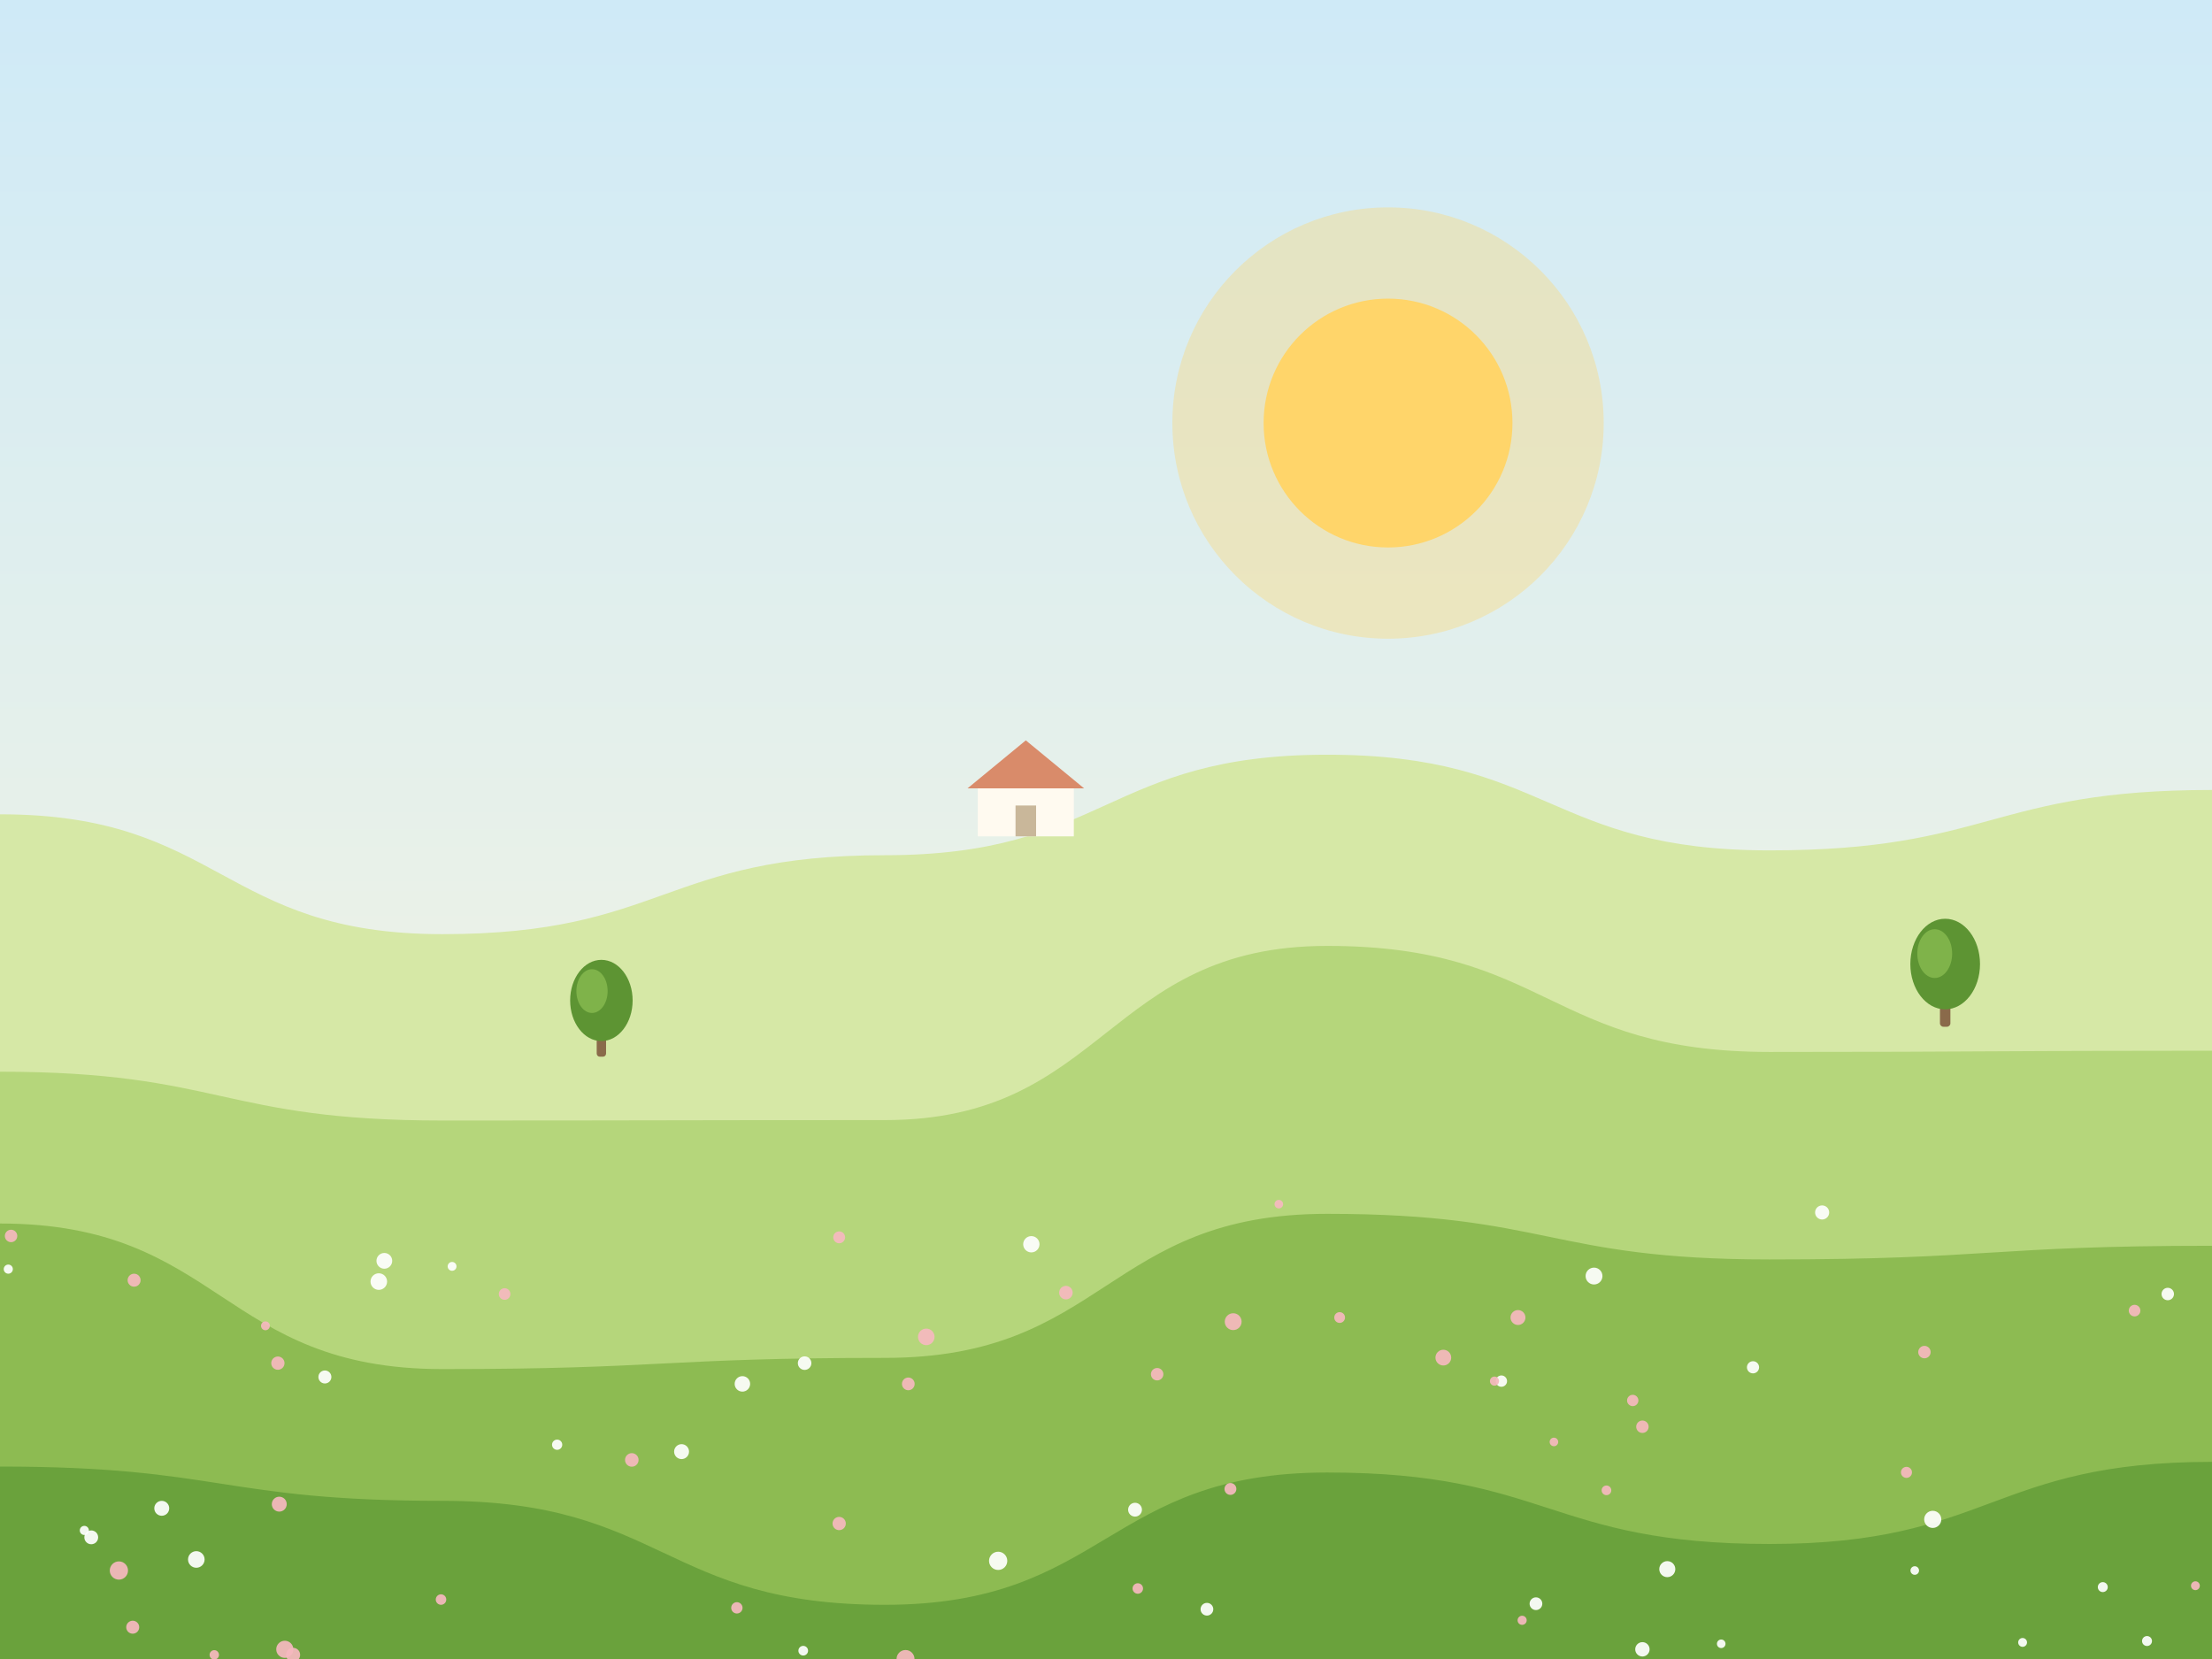
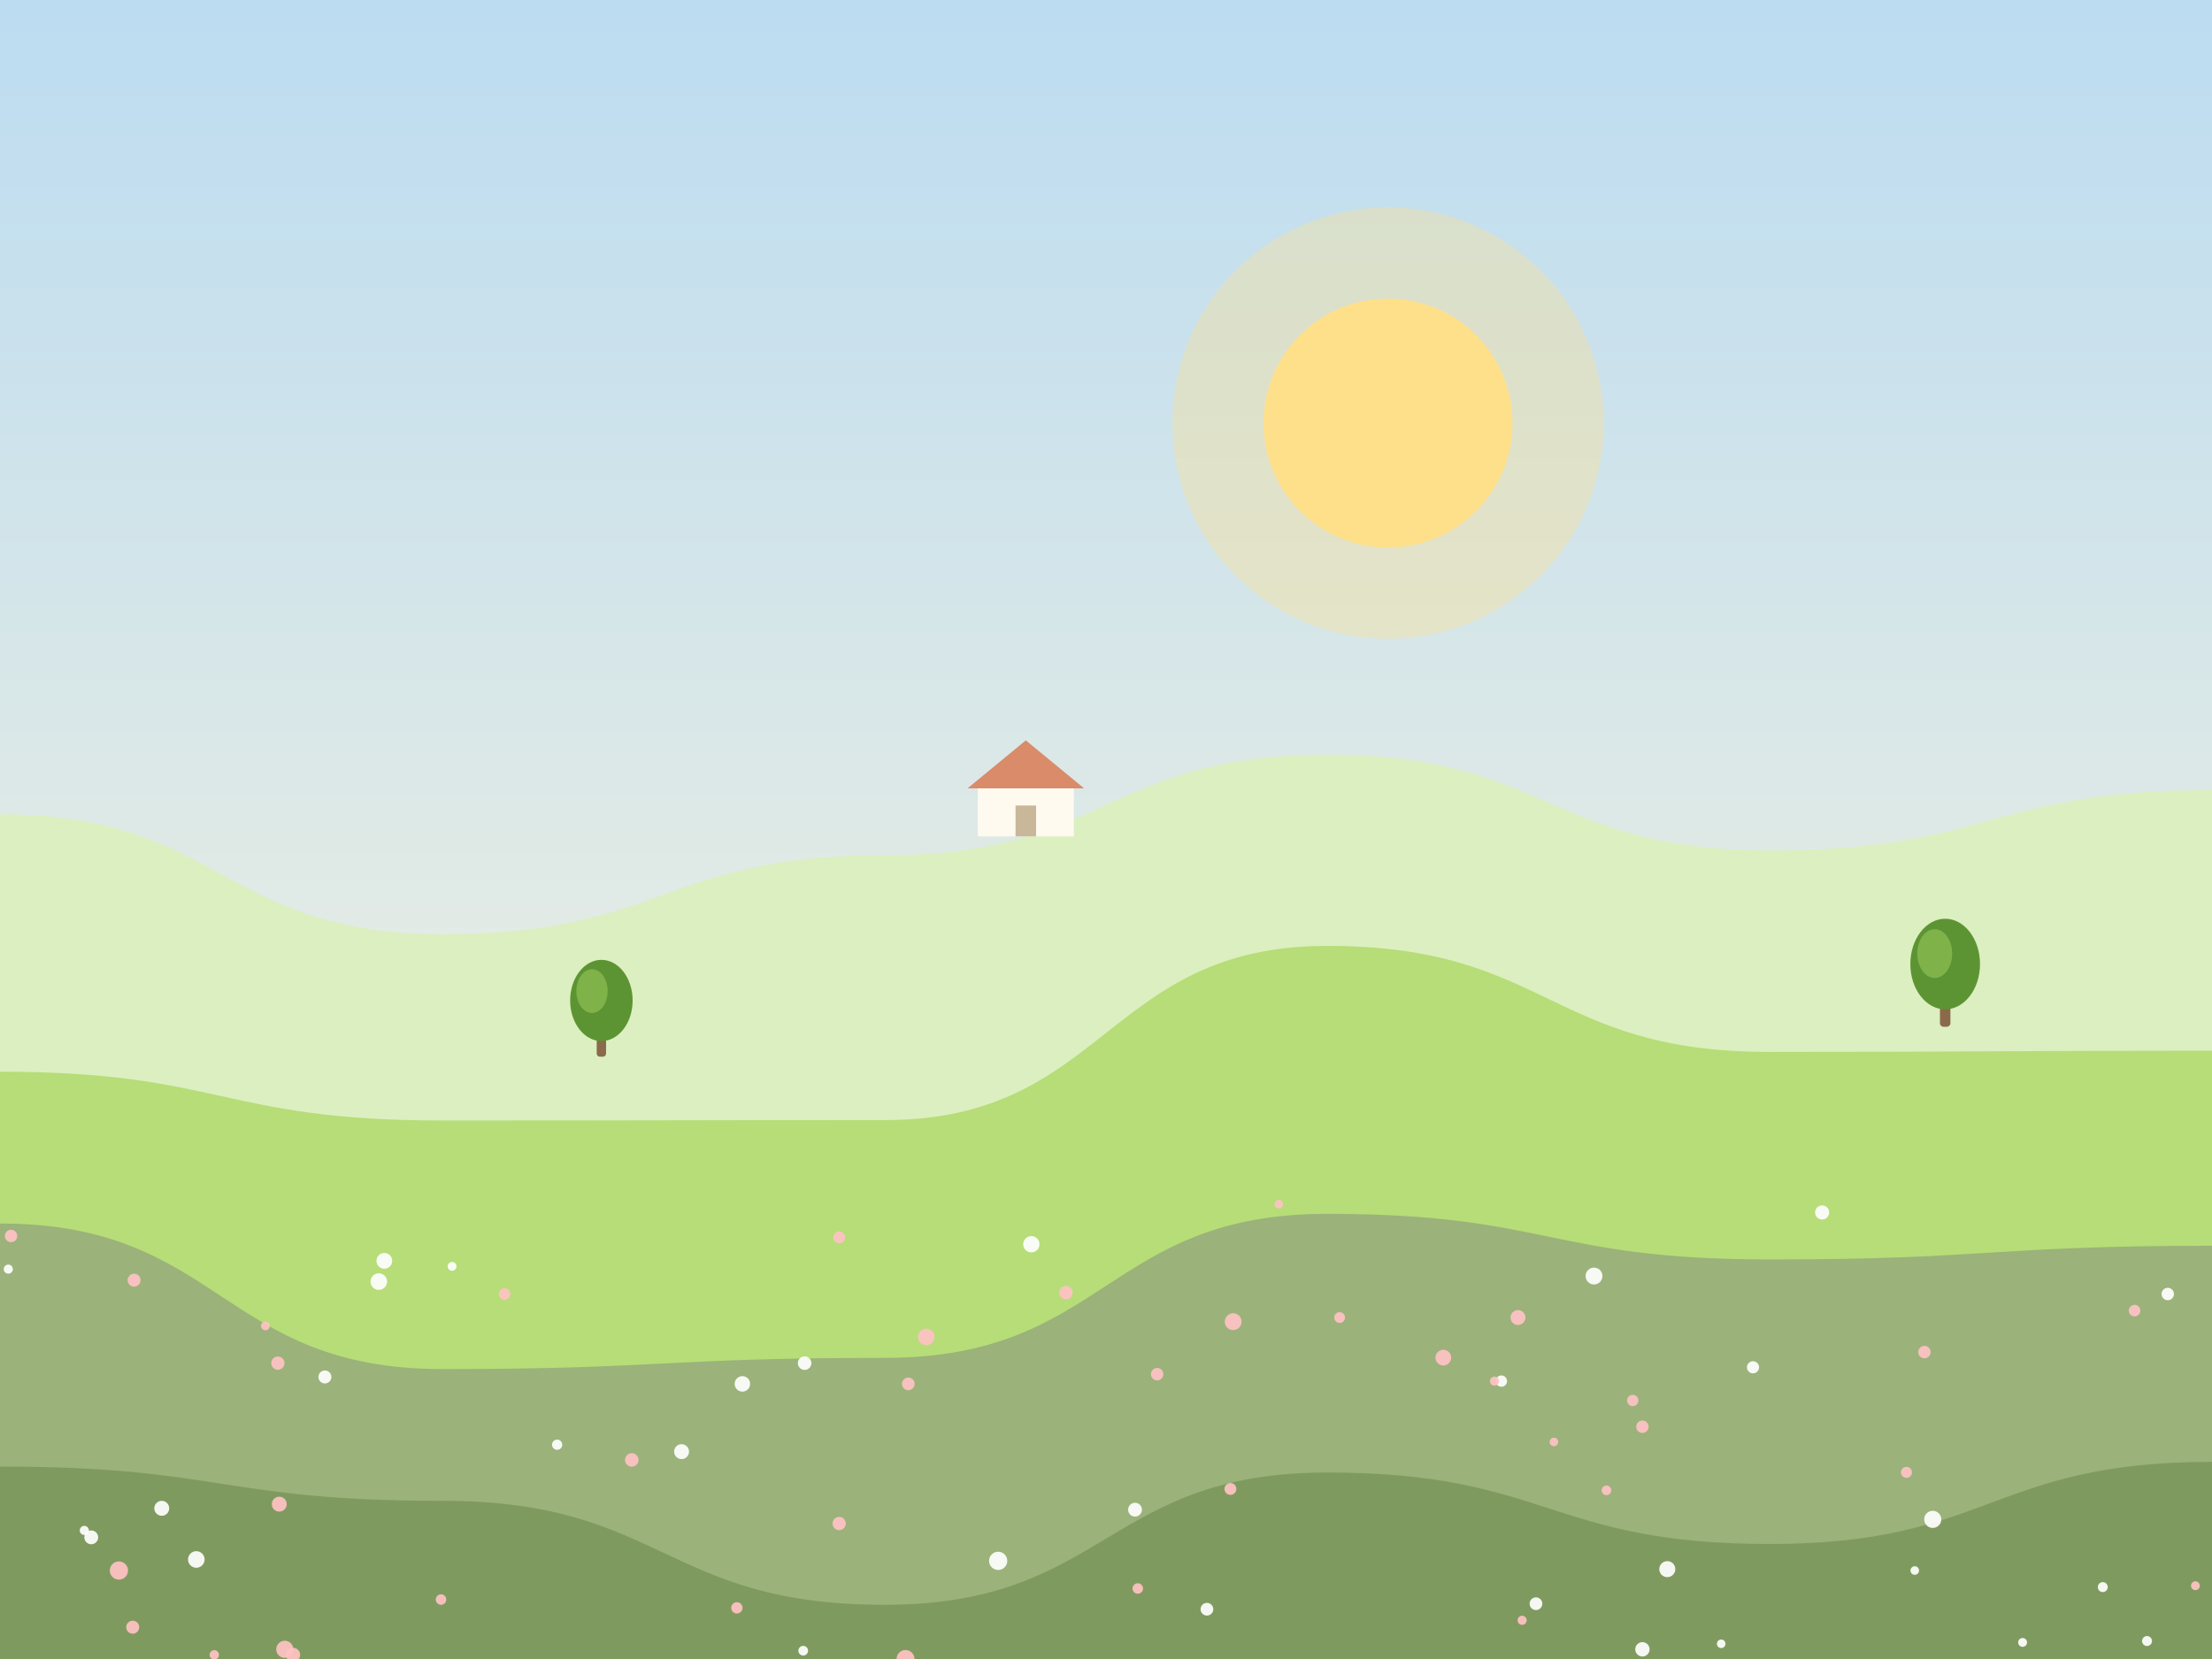
<svg xmlns="http://www.w3.org/2000/svg" viewBox="0 0 1600 1200" width="1600" height="1200" preserveAspectRatio="xMidYMid slice">
  <defs>
    <linearGradient id="s25" x1="0" y1="0" x2="0" y2="1">
-       <stop offset="0" stop-color="#cfeaf7" />
-       <stop offset="1" stop-color="#fff7dc" />
+       <stop offset="0" stop-color="#bcdcf1" />
+       <stop offset="1" stop-color="#fff6dc" />
    </linearGradient>
  </defs>
  <rect width="1600" height="1200" fill="url(#s25)" />
-   <circle cx="1004" cy="306" r="156" fill="#ffd56a" opacity="0.35" />
-   <circle cx="1004" cy="306" r="90" fill="#ffd56a" />
-   <path d="M0 1200 L0 589.0 C 160.0 589.0, 160.0 675.7, 320.0 675.7 C 480.0 675.7, 480.0 618.6, 640.0 618.6 C 800.0 618.6, 800.0 545.9, 960.0 545.9 C 1120.0 545.9, 1120.0 615.1, 1280.0 615.1 C 1440.0 615.1, 1440.0 571.4, 1600.0 571.4 L1600 1200 Z" fill="#d6e8a6" />
+   <circle cx="1004" cy="306" r="156" fill="#ffe08a" opacity="0.35" />
+   <circle cx="1004" cy="306" r="90" fill="#ffe08a" />
+   <path d="M0 1200 L0 589.0 C 160.0 589.0, 160.0 675.7, 320.0 675.7 C 480.0 675.7, 480.0 618.6, 640.0 618.6 C 800.0 618.6, 800.0 545.9, 960.0 545.9 C 1120.0 545.9, 1120.0 615.1, 1280.0 615.1 C 1440.0 615.1, 1440.0 571.4, 1600.0 571.4 L1600 1200 Z" fill="#dcefc0" />
  <g transform="translate(742 600) scale(1.24)">
    <rect x="-28" y="-26" width="56" height="30" fill="#fffaf0" />
    <path d="M-34 -24 L0 -52 L34 -24 Z" fill="#d98b6a" />
    <rect x="-6" y="-14" width="12" height="18" fill="#c9b79a" />
  </g>
-   <path d="M0 1200 L0 775.2 C 160.0 775.2, 160.0 810.5, 320.0 810.5 C 480.0 810.5, 480.0 810.2, 640.0 810.2 C 800.0 810.2, 800.0 684.2, 960.0 684.2 C 1120.0 684.2, 1120.0 760.9, 1280.0 760.9 C 1440.0 760.9, 1440.0 760.0, 1600.0 760.0 L1600 1200 Z" fill="#b5d67b" />
+   <path d="M0 1200 L0 775.2 C 160.0 775.2, 160.0 810.5, 320.0 810.5 C 480.0 810.5, 480.0 810.2, 640.0 810.2 C 800.0 810.2, 800.0 684.2, 960.0 684.2 C 1120.0 684.2, 1120.0 760.9, 1280.0 760.9 C 1440.0 760.9, 1440.0 760.0, 1600.0 760.0 L1600 1200 Z" fill="#b6dd77" />
  <g transform="translate(435 744) scale(1.13)">
    <rect x="-3" y="-4" width="6" height="22" rx="2" fill="#8a6a4a" />
    <ellipse cx="0" cy="-18" rx="20" ry="26" fill="#5d9433" />
    <ellipse cx="-6" cy="-24" rx="10" ry="14" fill="#7fb34a" />
  </g>
  <g transform="translate(1407 720) scale(1.26)">
    <rect x="-3" y="-4" width="6" height="22" rx="2" fill="#8a6a4a" />
    <ellipse cx="0" cy="-18" rx="20" ry="26" fill="#5d9433" />
    <ellipse cx="-6" cy="-24" rx="10" ry="14" fill="#7fb34a" />
  </g>
-   <path d="M0 1200 L0 885.0 C 160.0 885.0, 160.0 990.3, 320.0 990.3 C 480.0 990.3, 480.0 982.2, 640.0 982.2 C 800.0 982.2, 800.0 878.0, 960.0 878.0 C 1120.0 878.0, 1120.0 911.0, 1280.0 911.0 C 1440.0 911.0, 1440.0 901.1, 1600.0 901.1 L1600 1200 Z" fill="#8dbb52" />
-   <path d="M0 1200 L0 1060.8 C 160.0 1060.8, 160.0 1085.6, 320.0 1085.6 C 480.0 1085.6, 480.0 1160.8, 640.0 1160.8 C 800.0 1160.8, 800.0 1065.1, 960.0 1065.1 C 1120.0 1065.1, 1120.0 1116.8, 1280.0 1116.8 C 1440.0 1116.8, 1440.0 1057.4, 1600.0 1057.4 L1600 1200 Z" fill="#6aa23c" />
+   <path d="M0 1200 L0 885.0 C 160.0 885.0, 160.0 990.3, 320.0 990.3 C 480.0 990.3, 480.0 982.2, 640.0 982.2 C 800.0 982.2, 800.0 878.0, 960.0 878.0 C 1120.0 878.0, 1120.0 911.0, 1280.0 911.0 C 1440.0 911.0, 1440.0 901.1, 1600.0 901.1 L1600 1200 Z" fill="#9bb27a" />
+   <path d="M0 1200 L0 1060.8 C 160.0 1060.8, 160.0 1085.6, 320.0 1085.6 C 480.0 1085.6, 480.0 1160.8, 640.0 1160.8 C 800.0 1160.8, 800.0 1065.1, 960.0 1065.1 C 1120.0 1065.1, 1120.0 1116.8, 1280.0 1116.8 C 1440.0 1116.8, 1440.0 1057.4, 1600.0 1057.4 L1600 1200 Z" fill="#7f9a5f" />
  <circle cx="746" cy="900" r="5.9" fill="#ffffff" opacity="0.92" />
  <circle cx="278" cy="912" r="5.7" fill="#ffffff" opacity="0.92" />
-   <circle cx="96" cy="1177" r="4.7" fill="#f6b8bf" opacity="0.92" />
-   <circle cx="823" cy="1149" r="3.8" fill="#f6b8bf" opacity="0.92" />
+   <circle cx="96" cy="1177" r="4.7" fill="#ffc2c4" opacity="0.92" />
+   <circle cx="823" cy="1149" r="3.8" fill="#ffc2c4" opacity="0.92" />
  <circle cx="403" cy="1045" r="3.7" fill="#ffffff" opacity="0.92" />
-   <circle cx="192" cy="959" r="3.2" fill="#f6b8bf" opacity="0.92" />
-   <circle cx="969" cy="953" r="3.9" fill="#f6b8bf" opacity="0.92" />
+   <circle cx="192" cy="959" r="3.2" fill="#ffc2c4" opacity="0.92" />
+   <circle cx="969" cy="953" r="3.9" fill="#ffc2c4" opacity="0.92" />
  <circle cx="582" cy="986" r="4.9" fill="#ffffff" opacity="0.92" />
-   <circle cx="1392" cy="978" r="4.5" fill="#f6b8bf" opacity="0.92" />
+   <circle cx="1392" cy="978" r="4.5" fill="#ffc2c4" opacity="0.92" />
  <circle cx="1385" cy="1136" r="3.1" fill="#ffffff" opacity="0.92" />
-   <circle cx="771" cy="935" r="4.9" fill="#f6b8bf" opacity="0.92" />
-   <circle cx="670" cy="967" r="6.0" fill="#f6b8bf" opacity="0.92" />
+   <circle cx="771" cy="935" r="4.9" fill="#ffc2c4" opacity="0.92" />
+   <circle cx="670" cy="967" r="6.0" fill="#ffc2c4" opacity="0.92" />
  <circle cx="1245" cy="1189" r="3.1" fill="#ffffff" opacity="0.92" />
  <circle cx="1463" cy="1188" r="3.2" fill="#ffffff" opacity="0.92" />
-   <circle cx="1162" cy="1078" r="3.5" fill="#f6b8bf" opacity="0.92" />
-   <circle cx="202" cy="1088" r="5.4" fill="#f6b8bf" opacity="0.92" />
+   <circle cx="1162" cy="1078" r="3.5" fill="#ffc2c4" opacity="0.92" />
+   <circle cx="202" cy="1088" r="5.4" fill="#ffc2c4" opacity="0.92" />
  <circle cx="1206" cy="1135" r="5.8" fill="#ffffff" opacity="0.92" />
-   <circle cx="8" cy="894" r="4.5" fill="#f6b8bf" opacity="0.92" />
-   <circle cx="1044" cy="982" r="5.7" fill="#f6b8bf" opacity="0.92" />
-   <circle cx="607" cy="1102" r="4.8" fill="#f6b8bf" opacity="0.92" />
+   <circle cx="8" cy="894" r="4.5" fill="#ffc2c4" opacity="0.92" />
+   <circle cx="1044" cy="982" r="5.7" fill="#ffc2c4" opacity="0.92" />
+   <circle cx="607" cy="1102" r="4.8" fill="#ffc2c4" opacity="0.92" />
  <circle cx="1086" cy="999" r="4.1" fill="#ffffff" opacity="0.92" />
  <circle cx="493" cy="1050" r="5.4" fill="#ffffff" opacity="0.92" />
  <circle cx="1268" cy="989" r="4.4" fill="#ffffff" opacity="0.92" />
-   <circle cx="97" cy="926" r="4.7" fill="#f6b8bf" opacity="0.92" />
-   <circle cx="1098" cy="953" r="5.4" fill="#f6b8bf" opacity="0.92" />
+   <circle cx="97" cy="926" r="4.7" fill="#ffc2c4" opacity="0.92" />
+   <circle cx="1098" cy="953" r="5.4" fill="#ffc2c4" opacity="0.92" />
  <circle cx="1111" cy="1160" r="4.6" fill="#ffffff" opacity="0.92" />
  <circle cx="235" cy="996" r="4.7" fill="#ffffff" opacity="0.92" />
-   <circle cx="892" cy="956" r="6.1" fill="#f6b8bf" opacity="0.92" />
-   <circle cx="1544" cy="948" r="4.2" fill="#f6b8bf" opacity="0.92" />
-   <circle cx="201" cy="986" r="4.8" fill="#f6b8bf" opacity="0.92" />
-   <circle cx="1188" cy="1032" r="4.5" fill="#f6b8bf" opacity="0.92" />
-   <circle cx="212" cy="1197" r="5.1" fill="#f6b8bf" opacity="0.92" />
-   <circle cx="837" cy="994" r="4.5" fill="#f6b8bf" opacity="0.92" />
+   <circle cx="892" cy="956" r="6.1" fill="#ffc2c4" opacity="0.92" />
+   <circle cx="1544" cy="948" r="4.2" fill="#ffc2c4" opacity="0.92" />
+   <circle cx="201" cy="986" r="4.8" fill="#ffc2c4" opacity="0.92" />
+   <circle cx="1188" cy="1032" r="4.5" fill="#ffc2c4" opacity="0.92" />
+   <circle cx="212" cy="1197" r="5.1" fill="#ffc2c4" opacity="0.92" />
+   <circle cx="837" cy="994" r="4.5" fill="#ffc2c4" opacity="0.92" />
  <circle cx="873" cy="1164" r="4.6" fill="#ffffff" opacity="0.92" />
  <circle cx="327" cy="916" r="3.2" fill="#ffffff" opacity="0.92" />
  <circle cx="722" cy="1129" r="6.6" fill="#ffffff" opacity="0.92" />
-   <circle cx="607" cy="895" r="4.3" fill="#f6b8bf" opacity="0.92" />
-   <circle cx="457" cy="1056" r="4.9" fill="#f6b8bf" opacity="0.92" />
+   <circle cx="607" cy="895" r="4.3" fill="#ffc2c4" opacity="0.92" />
+   <circle cx="457" cy="1056" r="4.9" fill="#ffc2c4" opacity="0.92" />
  <circle cx="1153" cy="923" r="6.1" fill="#ffffff" opacity="0.92" />
  <circle cx="821" cy="1092" r="5.0" fill="#ffffff" opacity="0.92" />
  <circle cx="1553" cy="1187" r="3.6" fill="#ffffff" opacity="0.92" />
-   <circle cx="890" cy="1077" r="4.3" fill="#f6b8bf" opacity="0.92" />
-   <circle cx="1588" cy="1147" r="3.2" fill="#f6b8bf" opacity="0.92" />
+   <circle cx="890" cy="1077" r="4.3" fill="#ffc2c4" opacity="0.92" />
+   <circle cx="1588" cy="1147" r="3.2" fill="#ffc2c4" opacity="0.92" />
  <circle cx="537" cy="1001" r="5.6" fill="#ffffff" opacity="0.92" />
-   <circle cx="657" cy="1001" r="4.6" fill="#f6b8bf" opacity="0.92" />
+   <circle cx="657" cy="1001" r="4.6" fill="#ffc2c4" opacity="0.92" />
  <circle cx="66" cy="1112" r="5.0" fill="#ffffff" opacity="0.92" />
-   <circle cx="365" cy="936" r="4.2" fill="#f6b8bf" opacity="0.92" />
+   <circle cx="365" cy="936" r="4.2" fill="#ffc2c4" opacity="0.92" />
  <circle cx="1188" cy="1193" r="5.2" fill="#ffffff" opacity="0.92" />
  <circle cx="274" cy="927" r="6.0" fill="#ffffff" opacity="0.92" />
  <circle cx="1318" cy="877" r="5.1" fill="#ffffff" opacity="0.92" />
-   <circle cx="155" cy="1197" r="3.4" fill="#f6b8bf" opacity="0.92" />
+   <circle cx="155" cy="1197" r="3.4" fill="#ffc2c4" opacity="0.92" />
  <circle cx="1568" cy="936" r="4.5" fill="#ffffff" opacity="0.92" />
  <circle cx="581" cy="1194" r="3.5" fill="#ffffff" opacity="0.92" />
-   <circle cx="655" cy="1200" r="6.5" fill="#f6b8bf" opacity="0.92" />
+   <circle cx="655" cy="1200" r="6.5" fill="#ffc2c4" opacity="0.92" />
  <circle cx="6" cy="918" r="3.3" fill="#ffffff" opacity="0.92" />
-   <circle cx="86" cy="1136" r="6.6" fill="#f6b8bf" opacity="0.92" />
+   <circle cx="86" cy="1136" r="6.6" fill="#ffc2c4" opacity="0.92" />
  <circle cx="142" cy="1128" r="6.0" fill="#ffffff" opacity="0.92" />
-   <circle cx="533" cy="1163" r="4.1" fill="#f6b8bf" opacity="0.92" />
-   <circle cx="319" cy="1157" r="3.8" fill="#f6b8bf" opacity="0.92" />
+   <circle cx="533" cy="1163" r="4.1" fill="#ffc2c4" opacity="0.92" />
+   <circle cx="319" cy="1157" r="3.8" fill="#ffc2c4" opacity="0.92" />
  <circle cx="1398" cy="1099" r="6.2" fill="#ffffff" opacity="0.92" />
  <circle cx="1521" cy="1148" r="3.6" fill="#ffffff" opacity="0.92" />
  <circle cx="117" cy="1091" r="5.4" fill="#ffffff" opacity="0.92" />
-   <circle cx="1124" cy="1043" r="3.1" fill="#f6b8bf" opacity="0.92" />
-   <circle cx="925" cy="871" r="3.1" fill="#f6b8bf" opacity="0.92" />
-   <circle cx="1379" cy="1065" r="4.0" fill="#f6b8bf" opacity="0.92" />
-   <circle cx="1081" cy="999" r="3.3" fill="#f6b8bf" opacity="0.92" />
-   <circle cx="1181" cy="1013" r="4.1" fill="#f6b8bf" opacity="0.92" />
+   <circle cx="1124" cy="1043" r="3.1" fill="#ffc2c4" opacity="0.92" />
+   <circle cx="925" cy="871" r="3.1" fill="#ffc2c4" opacity="0.92" />
+   <circle cx="1379" cy="1065" r="4.0" fill="#ffc2c4" opacity="0.92" />
+   <circle cx="1081" cy="999" r="3.3" fill="#ffc2c4" opacity="0.92" />
+   <circle cx="1181" cy="1013" r="4.1" fill="#ffc2c4" opacity="0.92" />
  <circle cx="61" cy="1107" r="3.3" fill="#ffffff" opacity="0.92" />
-   <circle cx="1101" cy="1172" r="3.3" fill="#f6b8bf" opacity="0.92" />
-   <circle cx="206" cy="1193" r="6.2" fill="#f6b8bf" opacity="0.92" />
+   <circle cx="1101" cy="1172" r="3.3" fill="#ffc2c4" opacity="0.92" />
+   <circle cx="206" cy="1193" r="6.2" fill="#ffc2c4" opacity="0.92" />
</svg>
